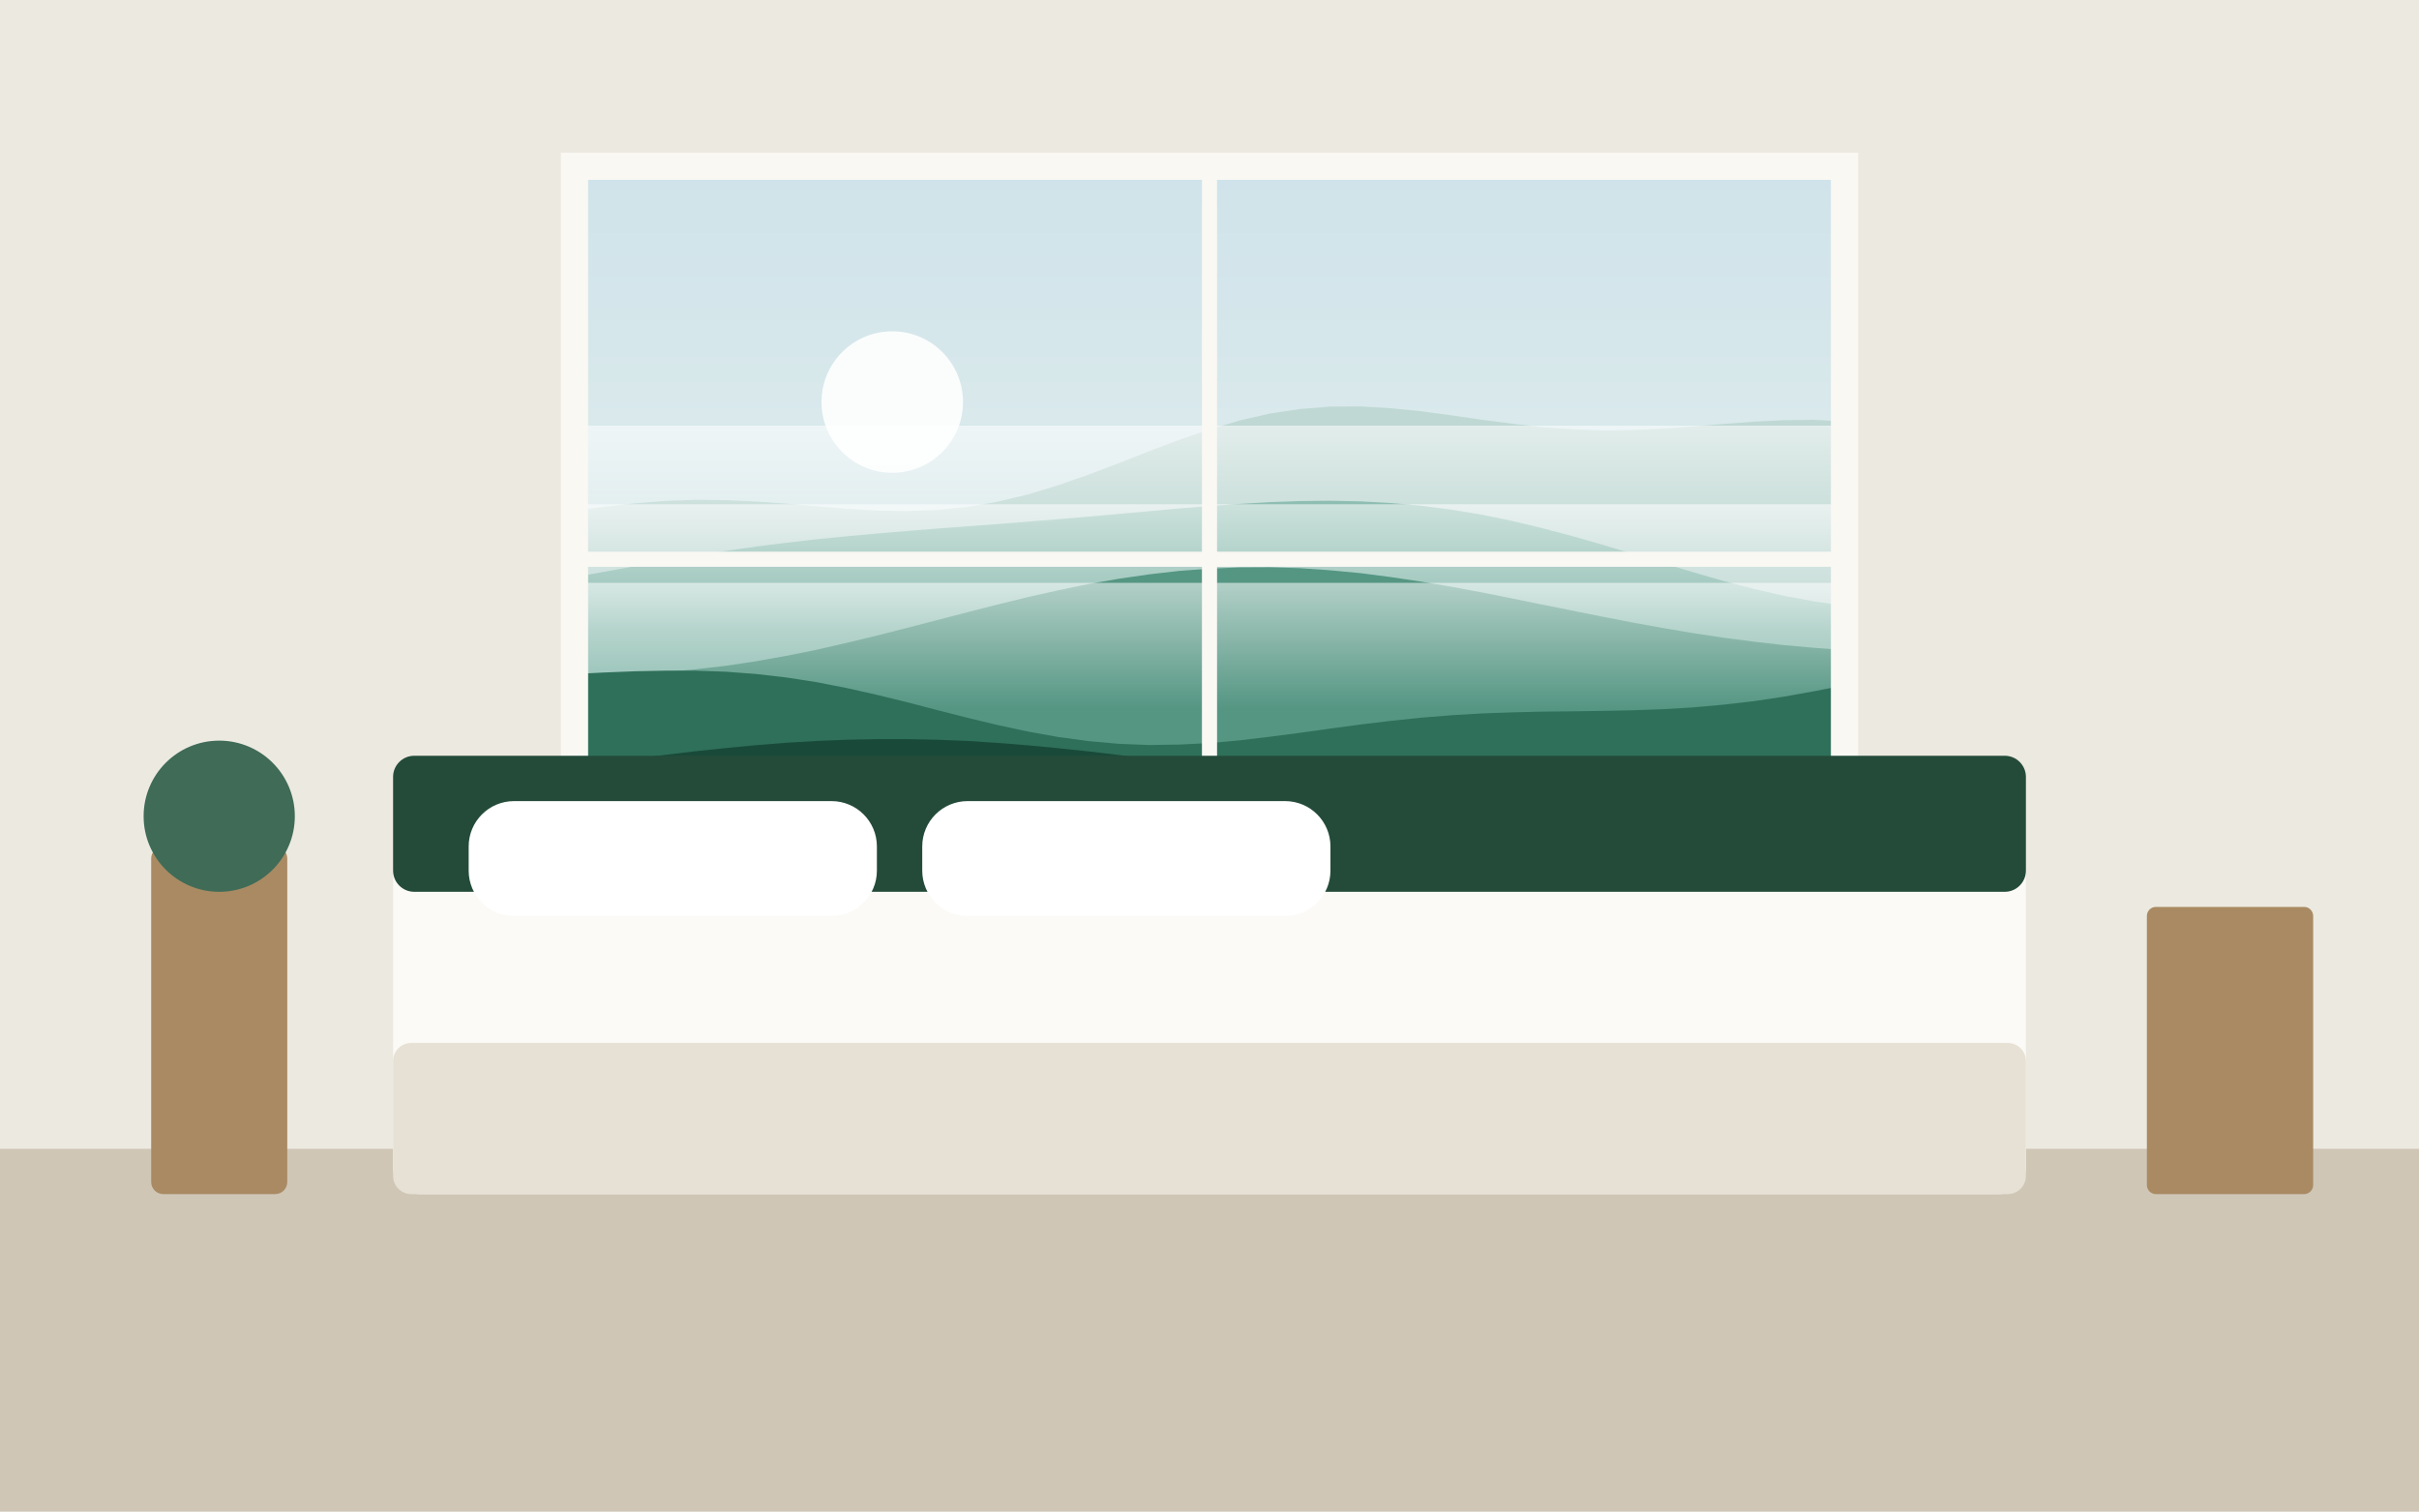
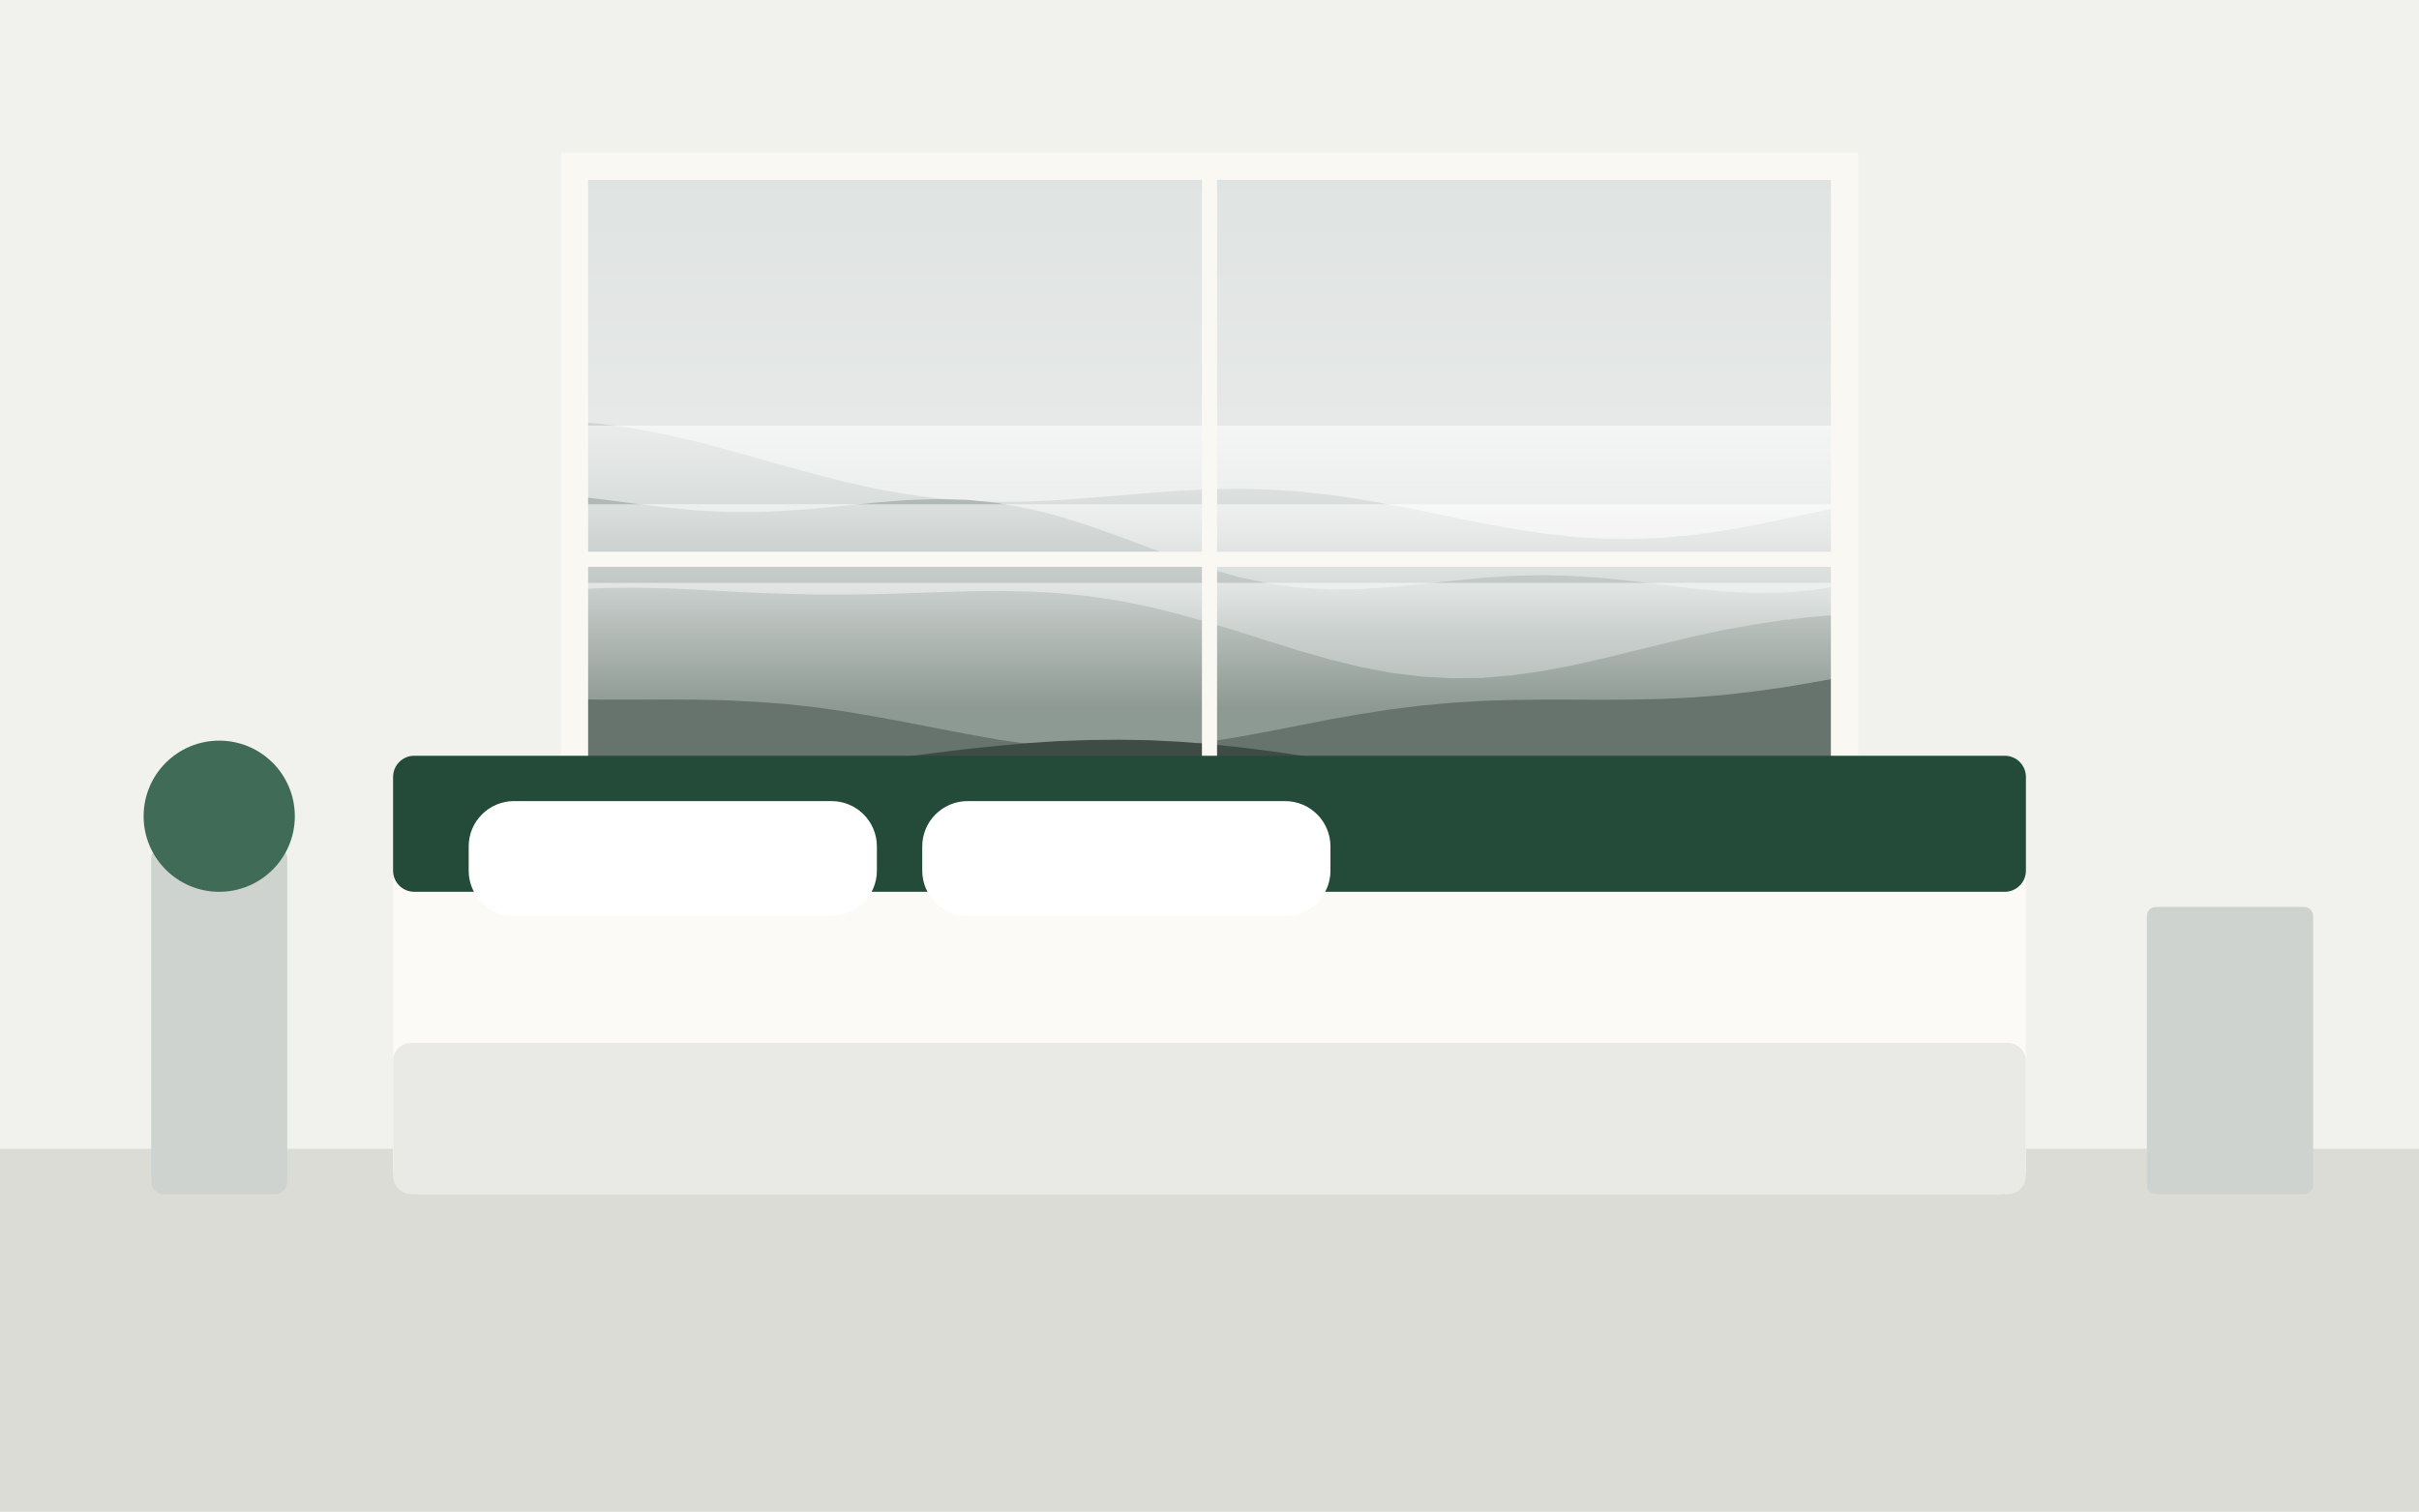
<svg xmlns="http://www.w3.org/2000/svg" viewBox="0 0 1600 1000" width="1600" height="1000" preserveAspectRatio="xMidYMid slice" role="img">
  <defs>
    <linearGradient id="s50" x1="0" y1="0" x2="0" y2="1">
-       <stop offset="0" stop-color="#cfe3ea" />
-       <stop offset="1" stop-color="#eef5ef" />
+       <stop offset="0" stop-color="#dfe3e1" />
+       <stop offset="1" stop-color="#f4f5f4" />
    </linearGradient>
    <linearGradient id="m50" x1="0" y1="0" x2="0" y2="1">
      <stop offset="0" stop-color="#fff" stop-opacity=".55" />
      <stop offset="1" stop-color="#fff" stop-opacity="0" />
    </linearGradient>
  </defs>
-   <rect width="1600" height="1000" fill="#ece9e0" />
-   <rect y="760" width="1600" height="240" fill="#cfc6b6" />
+   <rect width="1600" height="1000" fill="#f1f1ee" />
+   <rect y="760" width="1600" height="240" fill="#dcdcd7" />
  <clipPath id="w50">
    <rect x="380" y="110" width="840" height="520" />
  </clipPath>
  <g clip-path="url(#w50)">
    <rect x="380" y="110" width="840" height="520" fill="url(#s50)" />
-     <circle cx="590.164" cy="266" r="46.8" fill="#ffffff" opacity=".9" />
-     <path d="M380 630 L380 307.6 L380 337.9 L400 335.2 L420 333.0 L440 331.4 L460 330.7 L480 330.9 L500 331.8 L520 333.2 L540 334.9 L560 336.6 L580 337.8 L600 338.1 L620 337.4 L640 335.4 L660 331.9 L680 327.1 L700 321.0 L720 314.0 L740 306.4 L760 298.5 L780 291.0 L800 284.1 L820 278.2 L840 273.6 L860 270.6 L880 269.0 L900 268.9 L920 270.1 L940 272.1 L960 274.8 L980 277.7 L1000 280.3 L1020 282.6 L1040 284.0 L1060 284.7 L1080 284.5 L1100 283.6 L1120 282.1 L1140 280.5 L1160 279.0 L1180 278.0 L1200 277.8 L1220 278.8 L1220 630Z" fill="#bfd8d3" />
+     <path d="M380 630 L380 307.6 L380 278.8 L400 280.7 L420 283.6 L440 287.4 L460 292.0 L480 297.3 L500 302.8 L520 308.5 L540 314.0 L560 319.1 L580 323.5 L600 327.0 L620 329.7 L640 331.3 L660 332.0 L680 331.8 L700 330.9 L720 329.4 L740 327.8 L760 326.1 L780 324.7 L800 323.7 L820 323.4 L840 323.9 L860 325.2 L880 327.4 L900 330.4 L920 333.9 L940 337.9 L960 342.0 L980 346.1 L1000 349.7 L1020 352.8 L1040 355.1 L1060 356.4 L1080 356.6 L1100 355.8 L1120 353.9 L1140 351.1 L1160 347.5 L1180 343.4 L1200 339.1 L1220 334.7 L1220 630Z" fill="#cfd5d2" />
    <rect x="380" y="281.6" width="840" height="83.2" fill="url(#m50)" />
-     <path d="M380 630 L380 359.6 L380 381.8 L400 378.2 L420 374.6 L440 371.0 L460 367.6 L480 364.5 L500 361.6 L520 359.1 L540 356.8 L560 354.8 L580 353.0 L600 351.3 L620 349.7 L640 348.2 L660 346.7 L680 345.1 L700 343.5 L720 341.8 L740 340.0 L760 338.2 L780 336.4 L800 334.8 L820 333.4 L840 332.2 L860 331.5 L880 331.3 L900 331.7 L920 332.8 L940 334.6 L960 337.2 L980 340.5 L1000 344.6 L1020 349.4 L1040 354.7 L1060 360.4 L1080 366.5 L1100 372.6 L1120 378.6 L1140 384.4 L1160 389.6 L1180 394.2 L1200 397.9 L1220 400.7 L1220 630Z" fill="#8ebdb1" />
+     <path d="M380 630 L380 359.6 L380 328.2 L400 330.6 L420 333.2 L440 335.7 L460 337.6 L480 338.7 L500 338.8 L520 337.9 L540 336.4 L560 334.4 L580 332.4 L600 330.8 L620 330.2 L640 330.7 L660 332.8 L680 336.4 L700 341.4 L720 347.7 L740 354.8 L760 362.3 L780 369.6 L800 376.3 L820 381.9 L840 386.2 L860 388.8 L880 390.0 L900 389.7 L920 388.4 L940 386.5 L960 384.3 L980 382.3 L1000 381.0 L1020 380.5 L1040 381.0 L1060 382.4 L1080 384.5 L1100 386.9 L1120 389.4 L1140 391.3 L1160 392.3 L1180 392.1 L1200 390.3 L1220 386.9 L1220 630Z" fill="#b0b9b5" />
    <rect x="380" y="333.6" width="840" height="83.2" fill="url(#m50)" />
-     <path d="M380 630 L380 411.6 L380 445.4 L400 445.8 L420 445.5 L440 444.5 L460 442.8 L480 440.5 L500 437.5 L520 433.9 L540 429.9 L560 425.3 L580 420.5 L600 415.4 L620 410.2 L640 405.0 L660 399.9 L680 395.0 L700 390.5 L720 386.4 L740 382.9 L760 380.0 L780 377.7 L800 376.2 L820 375.4 L840 375.3 L860 375.9 L880 377.3 L900 379.2 L920 381.8 L940 384.8 L960 388.2 L980 391.9 L1000 395.9 L1020 400.0 L1040 404.0 L1060 408.0 L1080 411.9 L1100 415.5 L1120 418.9 L1140 421.9 L1160 424.5 L1180 426.8 L1200 428.6 L1220 430.1 L1220 630Z" fill="#559683" />
+     <path d="M380 630 L380 411.6 L380 390.0 L400 389.0 L420 388.8 L440 389.2 L460 390.1 L480 391.2 L500 392.2 L520 392.9 L540 393.4 L560 393.4 L580 393.1 L600 392.5 L620 391.8 L640 391.2 L660 391.0 L680 391.3 L700 392.4 L720 394.4 L740 397.4 L760 401.4 L780 406.4 L800 412.0 L820 418.1 L840 424.5 L860 430.7 L880 436.4 L900 441.3 L920 445.1 L940 447.6 L960 448.7 L980 448.5 L1000 446.8 L1020 444.0 L1040 440.2 L1060 435.7 L1080 430.8 L1100 425.9 L1120 421.1 L1140 416.8 L1160 413.2 L1180 410.2 L1200 408.0 L1220 406.3 L1220 630Z" fill="#8d9993" />
    <rect x="380" y="385.6" width="840" height="83.2" fill="url(#m50)" />
-     <path d="M380 630 L380 463.6 L380 445.9 L400 444.9 L420 444.1 L440 443.7 L460 443.7 L480 444.4 L500 445.9 L520 448.2 L540 451.3 L560 455.2 L580 459.7 L600 464.6 L620 469.8 L640 474.9 L660 479.7 L680 484.0 L700 487.6 L720 490.3 L740 492.1 L760 492.9 L780 492.6 L800 491.6 L820 489.8 L840 487.4 L860 484.8 L880 482.0 L900 479.3 L920 476.9 L940 474.8 L960 473.2 L980 472.0 L1000 471.3 L1020 470.8 L1040 470.6 L1060 470.3 L1080 469.9 L1100 469.2 L1120 468.0 L1140 466.2 L1160 463.9 L1180 460.9 L1200 457.3 L1220 453.4 L1220 630Z" fill="#2f705a" />
-     <path d="M380 630 L380 515.6 L380 507.1 L400 504.5 L420 501.9 L440 499.4 L460 497.0 L480 494.9 L500 493.0 L520 491.4 L540 490.2 L560 489.4 L580 489.0 L600 489.0 L620 489.4 L640 490.2 L660 491.5 L680 493.1 L700 495.0 L720 497.1 L740 499.5 L760 502.1 L780 504.7 L800 507.4 L820 510.1 L840 512.7 L860 515.2 L880 517.5 L900 519.6 L920 521.4 L940 523.1 L960 524.4 L980 525.5 L1000 526.3 L1020 527.0 L1040 527.4 L1060 527.6 L1080 527.8 L1100 527.8 L1120 527.7 L1140 527.7 L1160 527.6 L1180 527.6 L1200 527.7 L1220 527.9 L1220 630Z" fill="#194a39" />
+     <path d="M380 630 L380 463.6 L380 462.6 L400 462.9 L420 462.9 L440 462.8 L460 462.9 L480 463.3 L500 464.3 L520 465.8 L540 468.0 L560 470.9 L580 474.3 L600 478.0 L620 481.9 L640 485.7 L660 489.3 L680 492.2 L700 494.4 L720 495.6 L740 495.9 L760 495.1 L780 493.3 L800 490.7 L820 487.4 L840 483.7 L860 479.8 L880 475.9 L900 472.4 L920 469.3 L940 466.8 L960 465.0 L980 463.7 L1000 463.1 L1020 462.9 L1040 462.9 L1060 463.0 L1080 462.8 L1100 462.4 L1120 461.4 L1140 459.8 L1160 457.5 L1180 454.7 L1200 451.3 L1220 447.7 L1220 630Z" fill="#66746d" />
+     <path d="M380 630 L380 515.6 L380 520.0 L400 519.5 L420 518.7 L440 517.7 L460 516.5 L480 514.9 L500 513.0 L520 510.9 L540 508.5 L560 505.9 L580 503.2 L600 500.5 L620 497.9 L640 495.5 L660 493.4 L680 491.6 L700 490.3 L720 489.6 L740 489.4 L760 489.7 L780 490.7 L800 492.3 L820 494.4 L840 496.9 L860 499.8 L880 502.9 L900 506.3 L920 509.7 L940 513.0 L960 516.2 L980 519.1 L1000 521.8 L1020 524.0 L1040 525.9 L1060 527.3 L1080 528.3 L1100 529.0 L1120 529.3 L1140 529.4 L1160 529.3 L1180 529.0 L1200 528.7 L1220 528.4 L1220 630Z" fill="#3f4c46" />
  </g>
  <rect x="380" y="110" width="840" height="520" fill="none" stroke="#f9f8f3" stroke-width="18" />
  <path d="M800 110V630M380 370H1220" stroke="#f9f8f3" stroke-width="10" />
  <rect x="260" y="560" width="1080" height="230" rx="18" fill="#fbfaf6" />
  <rect x="260" y="500" width="1080" height="90" rx="14" fill="#244b3a" />
  <rect x="310" y="530" width="270" height="76" rx="30" fill="#fff" />
  <rect x="610" y="530" width="270" height="76" rx="30" fill="#fff" />
-   <rect x="260" y="690" width="1080" height="100" rx="12" fill="#e6e1d4" />
-   <rect x="100" y="560" width="90" height="230" rx="8" fill="#a98a63" />
+   <rect x="260" y="690" width="1080" height="100" rx="12" fill="#e9e9e5" />
+   <rect x="100" y="560" width="90" height="230" rx="8" fill="#cfd3d0" />
  <circle cx="145" cy="540" r="50.005" fill="#3f6b57" />
-   <rect x="1420" y="600" width="110" height="190" rx="6" fill="#a98a63" />
+   <rect x="1420" y="600" width="110" height="190" rx="6" fill="#cfd3d0" />
</svg>
